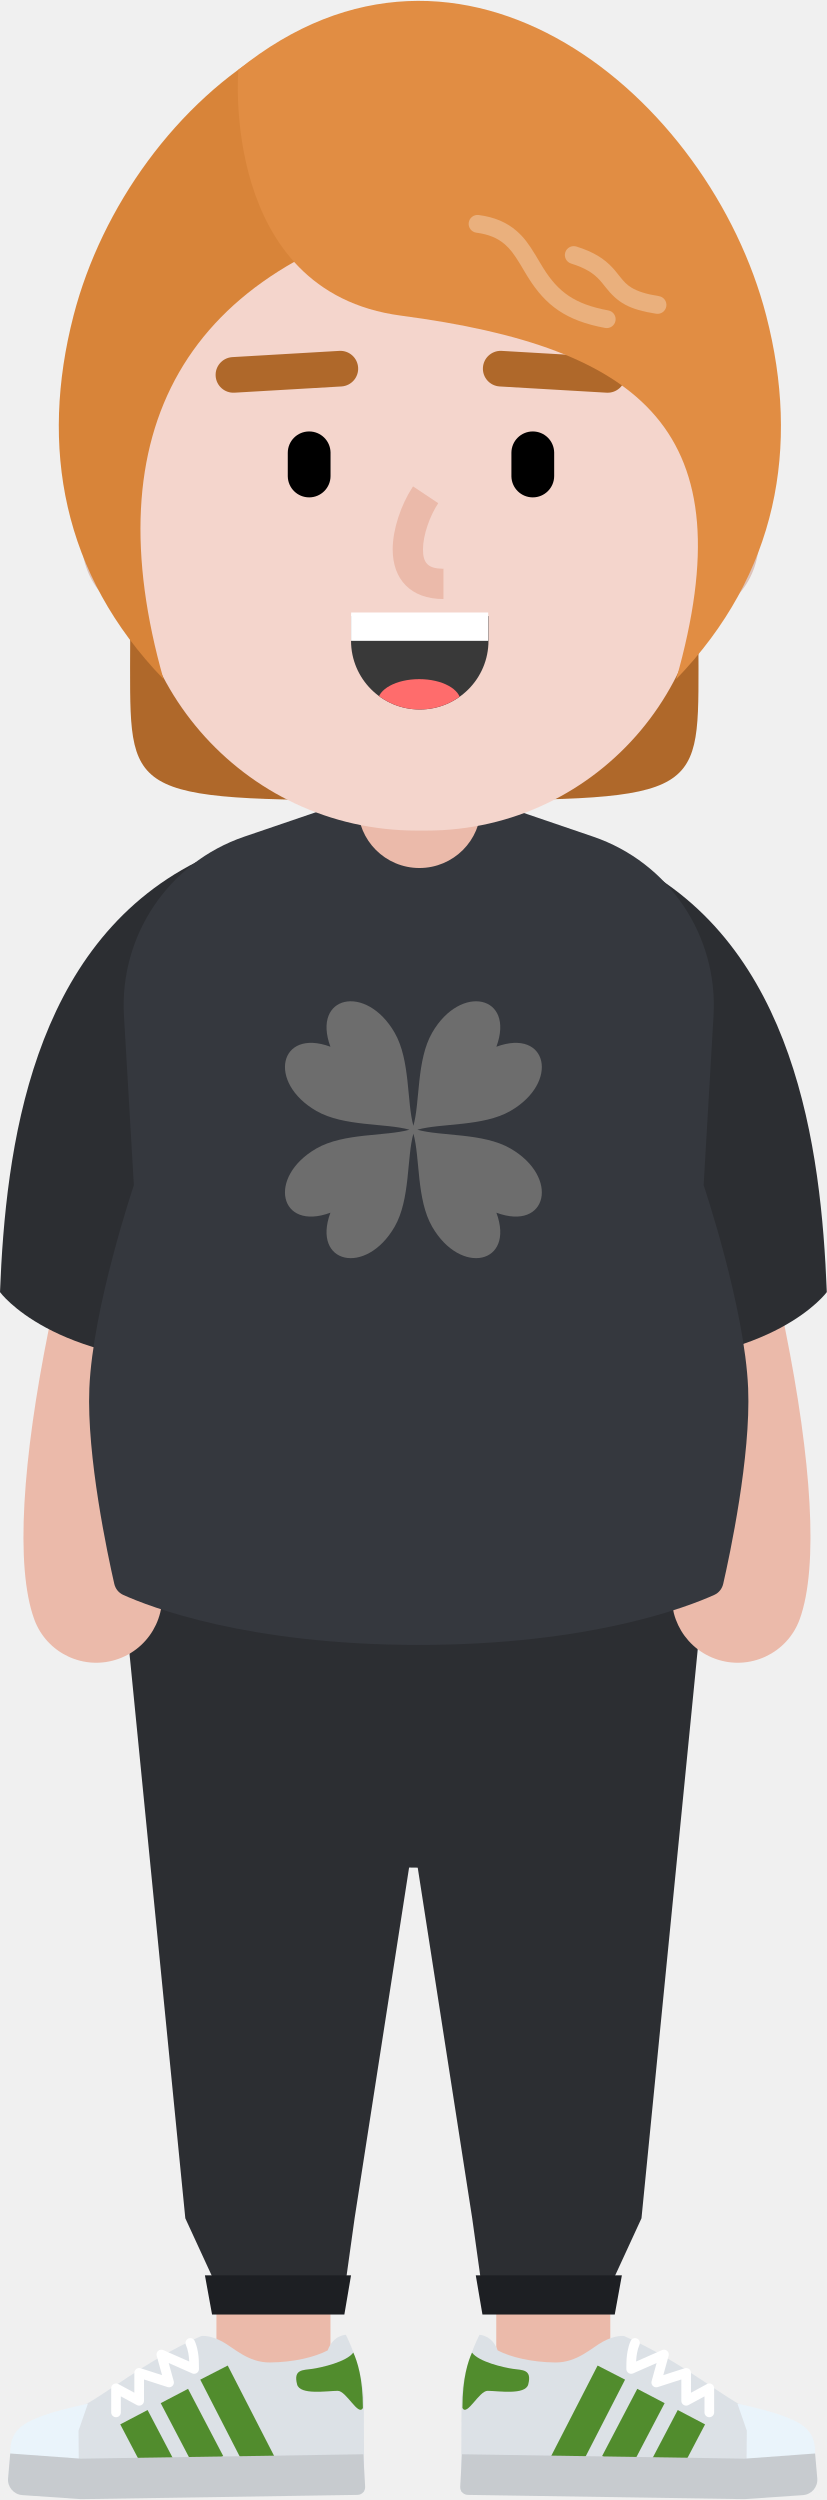
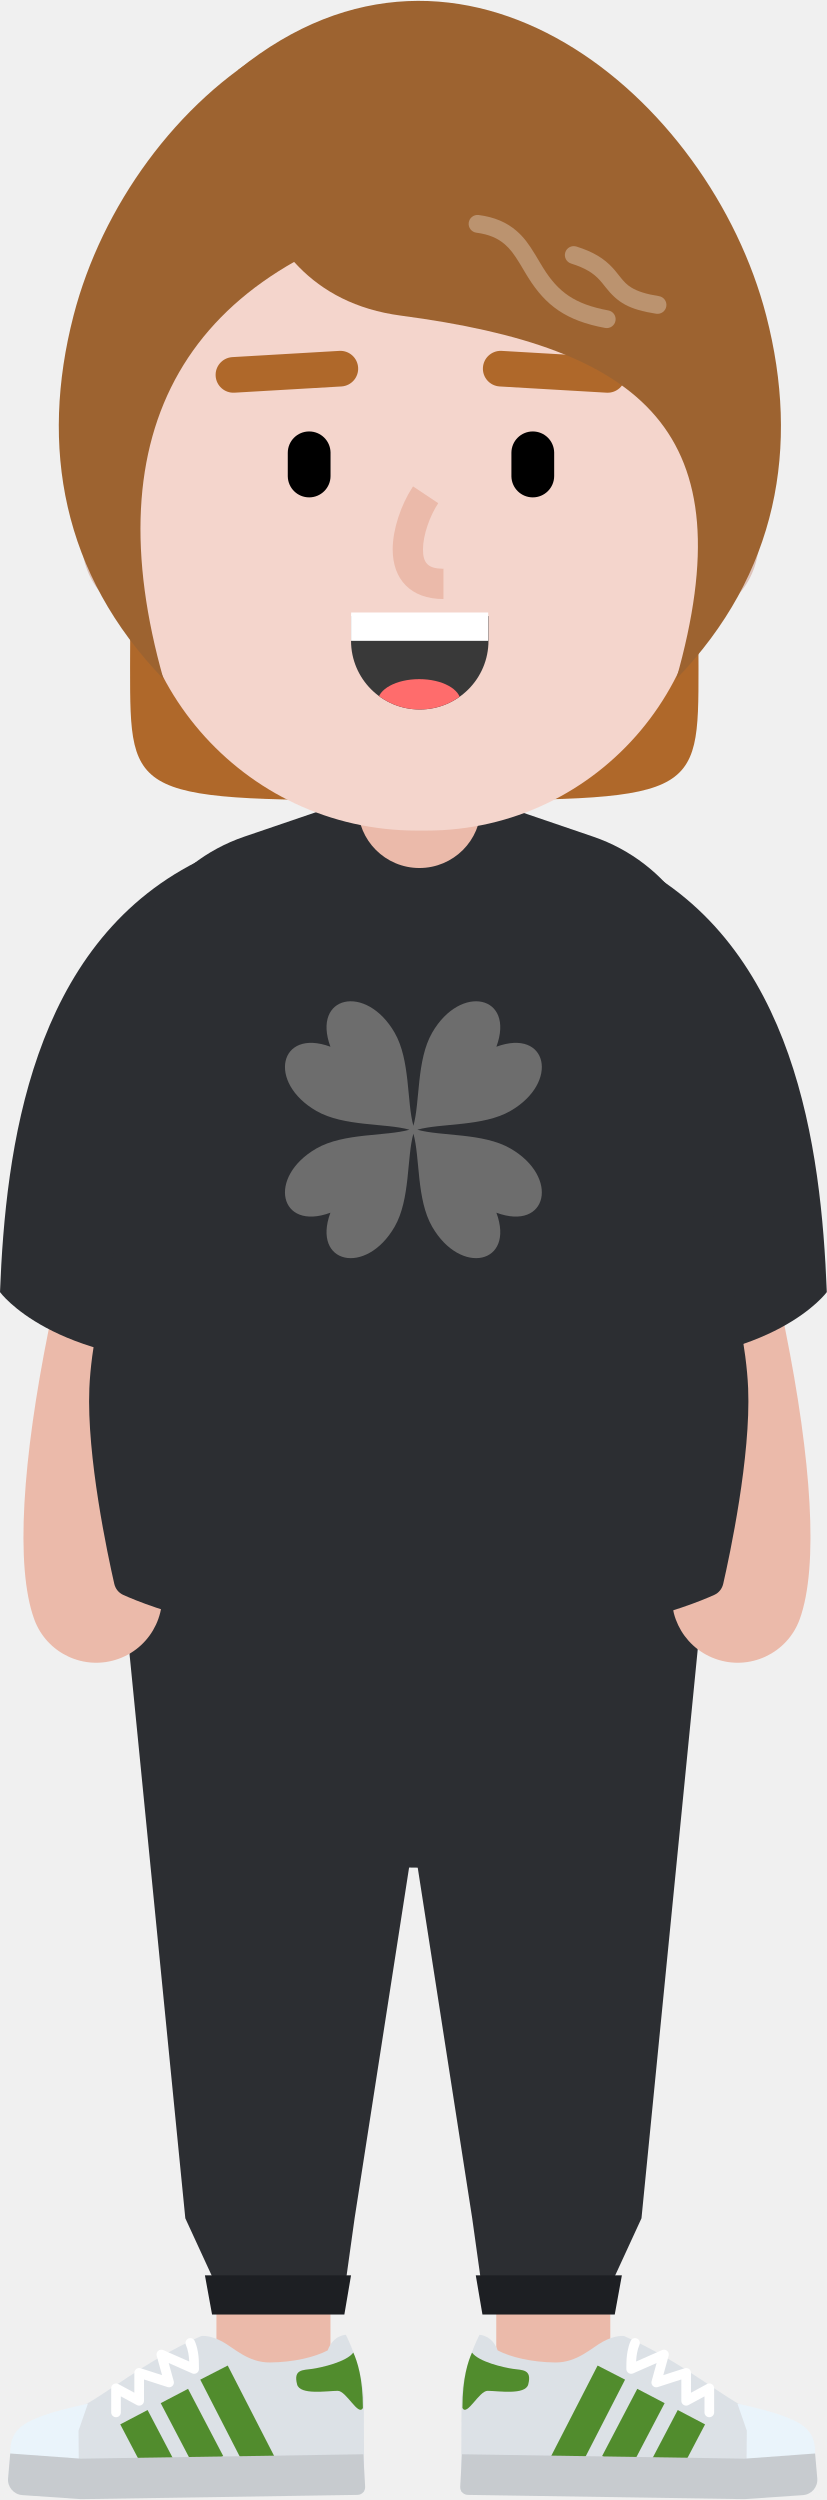
<svg xmlns="http://www.w3.org/2000/svg" xmlns:xlink="http://www.w3.org/1999/xlink" width="464px" height="1403px" viewBox="0 0 464 1403" version="1.1">
  <defs>
    <path d="M76.625,0.129 C76.96,2.175 77.135,4.275 77.135,6.415 L77.135,20.599 C77.135,41.899 59.868,59.166 38.567,59.166 C17.267,59.166 0,41.899 0,20.599 L0,6.415 C0,4.275 0.174,2.175 0.51,0.129 L76.625,0.129 Z" id="path-1" />
  </defs>
  <g id="GEE!-ME" stroke="none" stroke-width="1" fill="none" fill-rule="evenodd">
    <g id="gee_me_078" transform="translate(-368, -97)">
      <g transform="translate(368, 97.49)">
        <g id="lower-limb" transform="translate(4, 889.51)" fill-rule="nonzero">
          <path d="M306.5,165.13 C323.996,165.13 338.213,179.172 338.496,196.601 L338.5,197.13 L338.5,432.63 C338.5,450.303 324.173,464.63 306.5,464.63 C289.004,464.63 274.787,450.588 274.504,433.159 L274.5,432.63 L274.5,197.13 C274.5,179.457 288.827,165.13 306.5,165.13 Z" id="Path" fill="#EBBAAA" />
          <path d="M149.458,165.13 C166.954,165.13 181.171,179.172 181.454,196.601 L181.458,197.13 L181.458,432.63 C181.458,450.303 167.131,464.63 149.458,464.63 C131.962,464.63 117.745,450.588 117.462,433.159 L117.458,432.63 L117.458,197.13 C117.458,179.457 131.785,165.13 149.458,165.13 Z" id="Path" fill="#EBBAAA" />
          <g id="Group-4" transform="translate(254.256, 420.29)">
            <path d="M188.156,89.86 C188.356,66.91 185.23,52.95 165.28,43.57 C145.33,34.19 126.539,16.16 92.025,0.7 C92.025,0.7 87.482,-0.15 80.087,3.85 C73.777,7.26 65.671,15.63 53.457,15.53 C40.195,15.41 28.376,12.6 21.033,8.75 C17.861,0.06 10.823,2.27373675e-13 10.823,2.27373675e-13 C10.823,2.27373675e-13 0.914,18.86 0.748,37.81 C0.583,56.75 0.599,88.22 0.599,88.22 L188.156,89.86 Z" id="Path" fill="#DCE1E6" />
            <path d="M95.652,3.47 C96.259,2.104 97.859,1.489 99.225,2.097 C100.591,2.704 101.206,4.304 100.598,5.67 C100.012,6.989 99.572,8.492 99.263,10.17 C99.004,11.576 98.851,12.876 98.765,14.406 L98.736,14.996 L113.273,8.583 C115.313,7.684 117.479,9.492 117.013,11.627 L116.975,11.78 L113.978,22.644 L125.986,18.774 C127.68,18.228 129.412,19.434 129.519,21.179 L129.524,21.35 L129.523,32.505 L138.52,27.63 C140.274,26.68 142.395,27.888 142.512,29.841 L142.517,30.01 L142.517,43.55 C142.517,45.045 141.305,46.257 139.81,46.257 C138.37,46.257 137.193,45.133 137.108,43.715 L137.103,43.55 L137.103,34.554 L128.106,39.43 C126.353,40.38 124.232,39.172 124.115,37.219 L124.11,37.05 L124.11,25.066 L110.865,29.336 C108.868,29.98 106.954,28.211 107.386,26.199 L107.426,26.04 L110.239,15.838 L97.051,21.657 C95.315,22.423 93.37,21.211 93.257,19.351 L93.252,19.18 L93.255,18.153 C93.275,14.347 93.421,12.003 93.939,9.19 C94.32,7.116 94.879,5.208 95.652,3.47 Z" id="Path" fill="#FFFFFF" />
            <path d="M6.634,9.98 C10.486,15.21 24.378,18.34 29.605,19.11 C34.832,19.88 40.432,19.2 38.191,27.85 C36.607,33.96 21.376,31.49 15.421,31.44 C10.58,31.39 3.79,46.03 1.261,41.06 C1.261,24.06 4.468,14.85 6.634,9.98 Z" id="Path" fill="#518C2D" />
            <path d="M180.608,45.33 C174.488,43.11 168.006,41.43 155.578,38.61 L160.86,53.82 L160.708,71.14 L196.081,71.45 C197.524,71.46 200.104,69.54 198.873,61.73 C197.334,51.97 189.305,48.48 180.608,45.33 Z" id="Path" fill="#EAF4FB" />
            <polygon id="Path" fill="#518C2D" points="122.092 42.216 137.432 50.264 120.953 81.674 105.613 73.626" />
            <polygon id="Path" fill="#518C2D" points="99.385 30.324 114.735 38.356 94.988 76.096 79.638 68.064" />
            <polygon id="Path" fill="#518C2D" points="77.119 17.254 92.531 25.166 65.228 78.356 49.816 70.444" />
            <path d="M0.007,85.26 L1.034,67.04 L159.64,69.51 L199.186,66.61 L200.394,80.58 C200.811,85.41 197.193,89.63 192.362,89.97 L159.441,92.24 L4.264,89.84 C1.803,89.8 -0.131,87.72 0.007,85.26 Z" id="Path" fill="#C7CBCF" />
          </g>
          <g id="Group-5" transform="translate(0.492205, 420.29)">
            <path d="M12.272,89.86 C12.071,66.91 15.198,52.95 35.147,43.57 C55.097,34.19 73.888,16.16 108.402,0.7 C108.402,0.7 112.945,-0.15 120.34,3.85 C126.651,7.26 134.757,15.63 146.97,15.53 C160.233,15.41 172.051,12.6 179.394,8.75 C182.567,0.06 189.604,2.27373675e-13 189.604,2.27373675e-13 C189.604,2.27373675e-13 199.514,18.86 199.679,37.81 C199.844,56.75 199.828,88.22 199.828,88.22 L12.272,89.86 Z" id="Path" fill="#DCE1E6" />
            <path d="M101.203,2.097 C102.569,1.489 104.169,2.104 104.776,3.47 C105.549,5.209 106.107,7.116 106.488,9.19 L106.615,9.915 C107.07,12.66 107.175,15.106 107.175,19.18 C107.175,21.078 105.281,22.368 103.534,21.721 L103.375,21.657 L90.187,15.838 L93.002,26.04 C93.56,28.063 91.71,29.9 89.719,29.382 L89.562,29.336 L76.316,25.066 L76.317,37.05 C76.317,39.044 74.244,40.334 72.472,39.506 L72.32,39.43 L63.324,34.555 L63.324,43.55 C63.324,44.99 62.2,46.167 60.782,46.252 L60.617,46.257 C59.178,46.257 58.001,45.133 57.915,43.715 L57.91,43.55 L57.91,30.01 C57.91,28.016 59.983,26.726 61.756,27.554 L61.907,27.63 L70.903,32.505 L70.903,21.35 C70.903,19.571 72.583,18.292 74.277,18.726 L74.44,18.774 L86.449,22.644 L83.452,11.78 C82.859,9.631 84.964,7.752 87.008,8.524 L87.154,8.583 L101.69,14.996 C101.617,13.318 101.476,11.946 101.221,10.485 L101.164,10.17 C100.855,8.492 100.416,6.989 99.829,5.67 C99.222,4.304 99.837,2.704 101.203,2.097 Z" id="Path" fill="#FFFFFF" />
            <path d="M193.794,9.98 C189.941,15.21 176.049,18.34 170.822,19.11 C165.596,19.88 159.995,19.2 162.236,27.85 C163.821,33.96 179.051,31.49 185.006,31.44 C189.848,31.39 196.638,46.03 199.166,41.06 C199.166,24.06 195.959,14.85 193.794,9.98 Z" id="Path" fill="#518C2D" />
            <path d="M19.819,45.33 C25.94,43.11 32.422,41.43 44.849,38.61 L39.568,53.82 L39.719,71.14 L4.347,71.45 C2.903,71.46 0.324,69.54 1.555,61.73 C3.094,51.97 11.122,48.48 19.819,45.33 Z" id="Path" fill="#EAF4FB" />
            <polygon id="Path" fill="#518C2D" points="78.336 42.216 94.815 73.626 79.474 81.674 62.995 50.264" />
            <polygon id="Path" fill="#518C2D" points="101.042 30.324 120.789 68.064 105.439 76.096 85.692 38.356" />
            <polygon id="Path" fill="#518C2D" points="123.308 17.254 150.611 70.444 135.199 78.356 107.896 25.166" />
            <path d="M200.42,85.26 L199.393,67.04 L40.787,69.51 L1.241,66.61 L0.033,80.58 C-0.384,85.41 3.234,89.63 8.065,89.97 L40.986,92.24 L196.163,89.84 C198.624,89.8 200.559,87.72 200.42,85.26 Z" id="Path" fill="#C7CBCF" />
          </g>
          <path d="M231,158.13 C294.513,158.13 346,134.62 346,105.629 C346,76.634 294.513,53.129 231,53.129 C167.487,53.129 116,76.634 116,105.629 C116,134.62 167.487,158.13 231,158.13 Z" id="Path" fill="#2C2E32" />
          <polygon id="Path" fill="#2C2E32" points="250 0.896 65 0.896 100 354.9 120.715 399.9 188.715 399.9 195 354.9" />
          <polygon id="Path" fill="#2C2E32" points="206 0.896 391 0.896 356 354.9 335.285 399.9 267.285 399.9 261 354.9" />
          <polygon id="Path" fill="#1D1F23" points="193 386.9 111 386.9 115 408.9 189.257 408.9" />
          <polygon id="Path" fill="#1D1F23" points="263 386.9 345 386.9 341 408.9 266.743 408.9" />
        </g>
        <g id="upper-limb" transform="translate(0, 435.51)">
          <path d="M85.774,131.95 C95.814,114.152 118.381,107.863 136.179,117.903 C153.977,127.943 160.266,150.51 150.226,168.308 C131.822,200.934 112.56,261.499 99.776,325.163 C93.764,355.104 89.644,383.6 87.966,406.77 L87.824,408.81 C87.145,418.923 86.967,427.725 87.276,434.873 L87.308,435.583 C87.468,438.888 87.732,441.72 88.073,444.009 L88.142,444.46 C88.392,446.034 88.634,447.063 88.753,447.427 L88.772,447.485 C95.756,466.689 85.849,487.918 66.644,494.901 C47.44,501.885 26.211,491.978 19.228,472.773 C8.368,442.91 12.718,382.834 27.224,310.595 C41.409,239.954 62.813,172.653 85.774,131.95 Z" id="Path" fill="#EBBAAA" fill-rule="nonzero" />
          <path d="M331.821,117.903 C349.619,107.863 372.186,114.152 382.226,131.95 C405.187,172.653 426.591,239.954 440.776,310.595 C455.282,382.834 459.632,442.91 448.772,472.773 C441.789,491.978 420.56,501.885 401.356,494.901 C382.343,487.988 372.443,467.112 379.023,448.061 L379.228,447.485 C379.338,447.182 379.594,446.127 379.858,444.46 C380.209,442.243 380.485,439.479 380.658,436.237 L380.692,435.583 C381.067,427.841 380.853,418.085 380.034,406.77 L379.855,404.395 C378.075,381.666 374.033,354.089 368.224,325.163 C355.44,261.499 336.178,200.934 317.774,168.308 C307.734,150.51 314.023,127.943 331.821,117.903 Z" id="Path" fill="#EBBAAA" fill-rule="nonzero" />
          <path d="M353.5,47.629 L344,329.129 C435,329.129 464,289.129 464,289.129 C460.846,208.232 446.5,94.629 353.5,47.629 Z" id="Path" fill="#2C2E32" fill-rule="nonzero" />
          <path d="M110.5,47.629 L120,329.129 C29,329.129 0,289.129 0,289.129 C3.154,208.232 17.5,94.629 110.5,47.629 Z" id="Path" fill="#2C2E32" fill-rule="nonzero" />
-           <path d="M69.566,134.002 C66.945,89.139 94.573,48.037 137.106,33.527 L235,0.129 L332.894,33.527 C375.427,48.037 403.055,89.139 400.434,134.002 L394.877,229.129 C394.877,229.129 417.981,297.59 419.858,343.129 C421.431,381.29 409.484,437.009 405.879,452.809 C405.247,455.579 403.443,457.886 400.854,459.057 C386.192,465.684 331.31,487.129 235,487.129 C138.69,487.129 83.808,465.684 69.146,459.057 C66.557,457.886 64.753,455.579 64.121,452.809 C60.516,437.009 48.569,381.29 50.142,343.129 C52.019,297.59 75.123,229.129 75.123,229.129 L69.566,134.002 Z" id="Path" fill="#35383E" fill-rule="nonzero" />
+           <path d="M69.566,134.002 C66.945,89.139 94.573,48.037 137.106,33.527 L235,0.129 L332.894,33.527 C375.427,48.037 403.055,89.139 400.434,134.002 L394.877,229.129 C394.877,229.129 417.981,297.59 419.858,343.129 C421.431,381.29 409.484,437.009 405.879,452.809 C405.247,455.579 403.443,457.886 400.854,459.057 C386.192,465.684 331.31,487.129 235,487.129 C138.69,487.129 83.808,465.684 69.146,459.057 C66.557,457.886 64.753,455.579 64.121,452.809 C60.516,437.009 48.569,381.29 50.142,343.129 C52.019,297.59 75.123,229.129 75.123,229.129 L69.566,134.002 Z" id="Path" fill="#2C2E32" fill-rule="nonzero" />
          <path d="M297.862,197.998 C325.692,185.156 308.929,158.605 277.926,166.952 C260.836,171.547 245.658,189.661 233.547,196.449 C240.334,184.338 258.443,169.157 263.044,152.076 C271.391,121.067 244.84,104.311 232,132.134 C219.158,104.311 192.607,121.067 200.95,152.076 C205.554,169.156 223.664,184.338 230.447,196.449 C218.339,189.661 203.165,171.547 186.07,166.952 C155.068,158.605 138.308,185.156 166.139,197.998 C138.308,210.838 155.068,237.388 186.07,229.045 C203.165,224.447 218.34,206.332 230.447,199.548 C223.664,211.659 205.554,226.837 200.95,243.931 C192.607,274.933 219.157,291.69 232,263.863 C244.84,291.69 271.391,274.933 263.044,243.931 C258.443,226.837 240.334,211.659 233.547,199.548 C245.658,206.332 260.836,224.447 277.926,229.045 C308.93,237.388 325.693,210.838 297.862,197.998 Z" id="Fill-1" fill="#6D6D6D" transform="translate(232, 198) rotate(-315) translate(-232, -198) " />
        </g>
        <g id="hand" transform="translate(33.00018, 0)">
          <path d="M359,374.139 C359,448.639 359,448.639 199.5,448.639 C40,448.639 40,448.639 40,374.139 C40,45.639 111.411,45.639 199.5,45.639 C287.589,45.639 359,45.639 359,374.139 Z" id="Path" fill="#AF682A" fill-rule="nonzero" />
          <path d="M352.875,346.192 C374.967,346.192 392.875,326.716 392.875,302.692 C392.875,278.667 374.967,259.192 352.875,259.192 C330.784,259.192 312.875,278.667 312.875,302.692 C312.875,326.716 330.784,346.192 352.875,346.192 Z" id="Path" fill="#C99584" fill-rule="nonzero" opacity="0.5" />
          <path d="M52.875,346.192 C30.784,346.192 12.875,326.716 12.875,302.692 C12.875,278.667 30.784,259.192 52.875,259.192 C74.967,259.192 92.875,278.667 92.875,302.692 C92.875,326.716 74.967,346.192 52.875,346.192 Z" id="Path" fill="#C99584" fill-rule="nonzero" opacity="0.5" />
          <rect id="Rectangle" fill="#EBBAAA" fill-rule="nonzero" x="167.875" y="371.639" width="69" height="115" rx="34.5" />
          <path d="M44.974,205.896 C48.27,121.974 117.262,55.639 201.248,55.639 C284.934,55.639 353.79,121.516 357.489,205.12 L360.875,281.639 C377.645,377.691 303.722,465.639 206.217,465.639 L203,465.639 L200.971,465.639 C102.947,465.639 27.768,378.624 42,281.639 L44.974,205.896 Z" id="Path" fill="#F4D5CC" fill-rule="nonzero" />
          <path d="M241.135,345.242 L241.135,359.109 C241.135,380.409 223.868,397.676 202.567,397.676 C181.267,397.676 164,380.409 164,359.109 L164,345.242 L241.135,345.242 Z" id="Path" fill="#393939" />
          <g id="Clipped" transform="translate(163.9998, 338.51)">
            <mask id="mask-2" fill="white">
              <use xlink:href="#path-1" />
            </mask>
            <g id="Path" />
            <g id="Group" mask="url(#mask-2)" fill-rule="nonzero">
              <g transform="translate(0, 4)">
                <ellipse id="Oval" fill="#FF6C6C" transform="translate(38.258, 50.796) scale(-1, 1) translate(-38.258, -50.796) " cx="38.258" cy="50.796" rx="23.258" ry="12.667" />
                <rect id="Rectangle" fill="#FFFFFF" transform="translate(38.56765, 8.6855) scale(-1, 1) translate(-38.56765, -8.6855) " x="0" y="0.732" width="77.135" height="15.907" />
              </g>
            </g>
          </g>
          <path d="M238.017,205.824 C238.333,200.404 242.91,196.244 248.303,196.411 L248.582,196.423 L308.582,199.923 C314.096,200.245 318.304,204.975 317.983,210.488 C317.667,215.908 313.09,220.068 307.697,219.901 L307.417,219.889 L247.417,216.389 C241.904,216.067 237.695,211.337 238.017,205.824 Z" id="Path" fill="#AF682A" fill-rule="nonzero" />
          <path d="M157.417,196.423 C162.931,196.101 167.661,200.31 167.983,205.824 C168.299,211.244 164.237,215.907 158.861,216.369 L158.582,216.389 L98.582,219.889 C93.069,220.211 88.338,216.002 88.017,210.488 C87.701,205.068 91.763,200.405 97.138,199.943 L97.417,199.923 L157.417,196.423 Z" id="Path" fill="#AF682A" fill-rule="nonzero" />
          <path d="M266,241.639 C272.525,241.639 277.834,246.848 277.996,253.334 L278,253.639 L278,266.639 C278,273.266 272.627,278.639 266,278.639 C259.474,278.639 254.165,273.43 254.004,266.944 L254,266.639 L254,253.639 C254,247.012 259.372,241.639 266,241.639 Z" id="Path" fill="#000000" fill-rule="nonzero" />
          <path d="M140.5,241.639 C147.025,241.639 152.334,246.848 152.496,253.334 L152.5,253.639 L152.5,266.639 C152.5,273.266 147.127,278.639 140.5,278.639 C133.974,278.639 128.665,273.43 128.504,266.944 L128.5,266.639 L128.5,253.639 C128.5,247.012 133.872,241.639 140.5,241.639 Z" id="Path" fill="#000000" fill-rule="nonzero" />
          <path d="M207.875,124.192 C124.874,124.192 67.662,137.692 54.875,165.38 C42.088,193.068 45.015,201.692 44.375,194.192 C43.736,186.692 42.875,178.318 42.875,163.192 C42.875,65.004 111.376,50.19 173.375,56.191 C235.375,62.191 283.736,124.192 207.875,124.192 Z" id="Path" fill="#706F6F" fill-rule="nonzero" />
          <path d="M197.199,123.702 C273.348,123.702 349.736,95.038 352.875,150.692 C364.875,169.692 360.375,191.692 361.875,160.692 C368.335,27.193 164.875,-62.68 60.875,92.82 C60.875,92.82 121.042,123.702 197.199,123.702 Z" id="Path" fill="#706F6F" fill-rule="nonzero" />
-           <path d="M213.268,116.639 C70,148.638 19.268,241.638 58.768,380.639 C1.768,321.639 -10.732,250.138 8.268,176.639 C39.924,54.182 177.523,-58.67 303.268,42.956 C303.268,42.956 313.493,94.253 213.268,116.639 Z" id="Path" fill="#D88439" fill-rule="nonzero" />
-           <path d="M192,176.639 C328,194.638 386,241.638 346.5,380.639 C403.5,321.639 416,250.138 397,176.639 C365.345,54.182 226.508,-62.945 100.762,38.68 C100.762,38.68 90.194,163.164 192,176.639 Z" id="Path" fill="#E18D43" fill-rule="nonzero" />
+           <path d="M213.268,116.639 C70,148.638 19.268,241.638 58.768,380.639 C1.768,321.639 -10.732,250.138 8.268,176.639 C39.924,54.182 177.523,-58.67 303.268,42.956 C303.268,42.956 313.493,94.253 213.268,116.639 Z" id="Path" fill="#9D6330" fill-rule="nonzero" />
+           <path d="M192,176.639 C328,194.638 386,241.638 346.5,380.639 C403.5,321.639 416,250.138 397,176.639 C365.345,54.182 226.508,-62.945 100.762,38.68 C100.762,38.68 90.194,163.164 192,176.639 Z" id="Path" fill="#9D6330" fill-rule="nonzero" />
          <path d="M230.043,124.487 C230.403,121.749 232.914,119.821 235.652,120.182 C244.523,121.349 251.337,124.292 256.839,129.055 C260.867,132.542 263.637,136.235 267.581,142.767 L270.084,146.975 C270.699,148.007 271.218,148.865 271.719,149.672 L271.933,150.015 C280.276,163.36 289.41,170.218 308.407,173.722 C311.122,174.223 312.918,176.83 312.417,179.546 C311.916,182.262 309.308,184.057 306.593,183.556 C284.653,179.509 273.205,170.913 263.454,155.316 L262.759,154.193 C262.445,153.68 262.118,153.139 261.765,152.549 L259.656,148.998 L258.784,147.546 C255.486,142.119 253.26,139.183 250.294,136.616 C246.311,133.167 241.326,131.015 234.348,130.096 C231.61,129.736 229.682,127.225 230.043,124.487 Z" id="Path" fill-opacity="0.307" fill="#FFFFFF" fill-rule="nonzero" />
          <path d="M284.232,141.133 C285.063,138.5 287.872,137.04 290.505,137.871 C300.077,140.894 306.038,144.612 310.862,149.876 L311.846,150.982 C312.344,151.556 312.796,152.114 313.693,153.247 L314.612,154.41 C317.306,157.826 318.821,159.352 321.341,160.896 C324.756,162.988 329.603,164.579 336.772,165.699 C339.5,166.125 341.366,168.683 340.94,171.411 C340.514,174.139 337.956,176.005 335.228,175.579 C319.907,173.185 313.67,169.364 306.76,160.603 L305.181,158.611 C304.568,157.847 304.255,157.485 303.726,156.893 C300.06,152.801 295.589,149.963 287.494,147.407 C284.861,146.575 283.4,143.767 284.232,141.133 Z" id="Path" fill-opacity="0.307" fill="#FFFFFF" fill-rule="nonzero" />
          <path d="M198.802,272.477 L212.947,281.907 C208.14,289.118 204.375,299.942 204.375,307.817 C204.375,315.41 207.117,318.602 215.512,318.69 L215.875,318.692 L215.875,335.692 C197.332,335.692 187.375,324.491 187.375,307.817 C187.375,296.522 192.074,282.811 198.453,273.008 L198.802,272.477 Z" id="Path" fill="#EBBAAA" fill-rule="nonzero" />
        </g>
      </g>
    </g>
  </g>
</svg>
